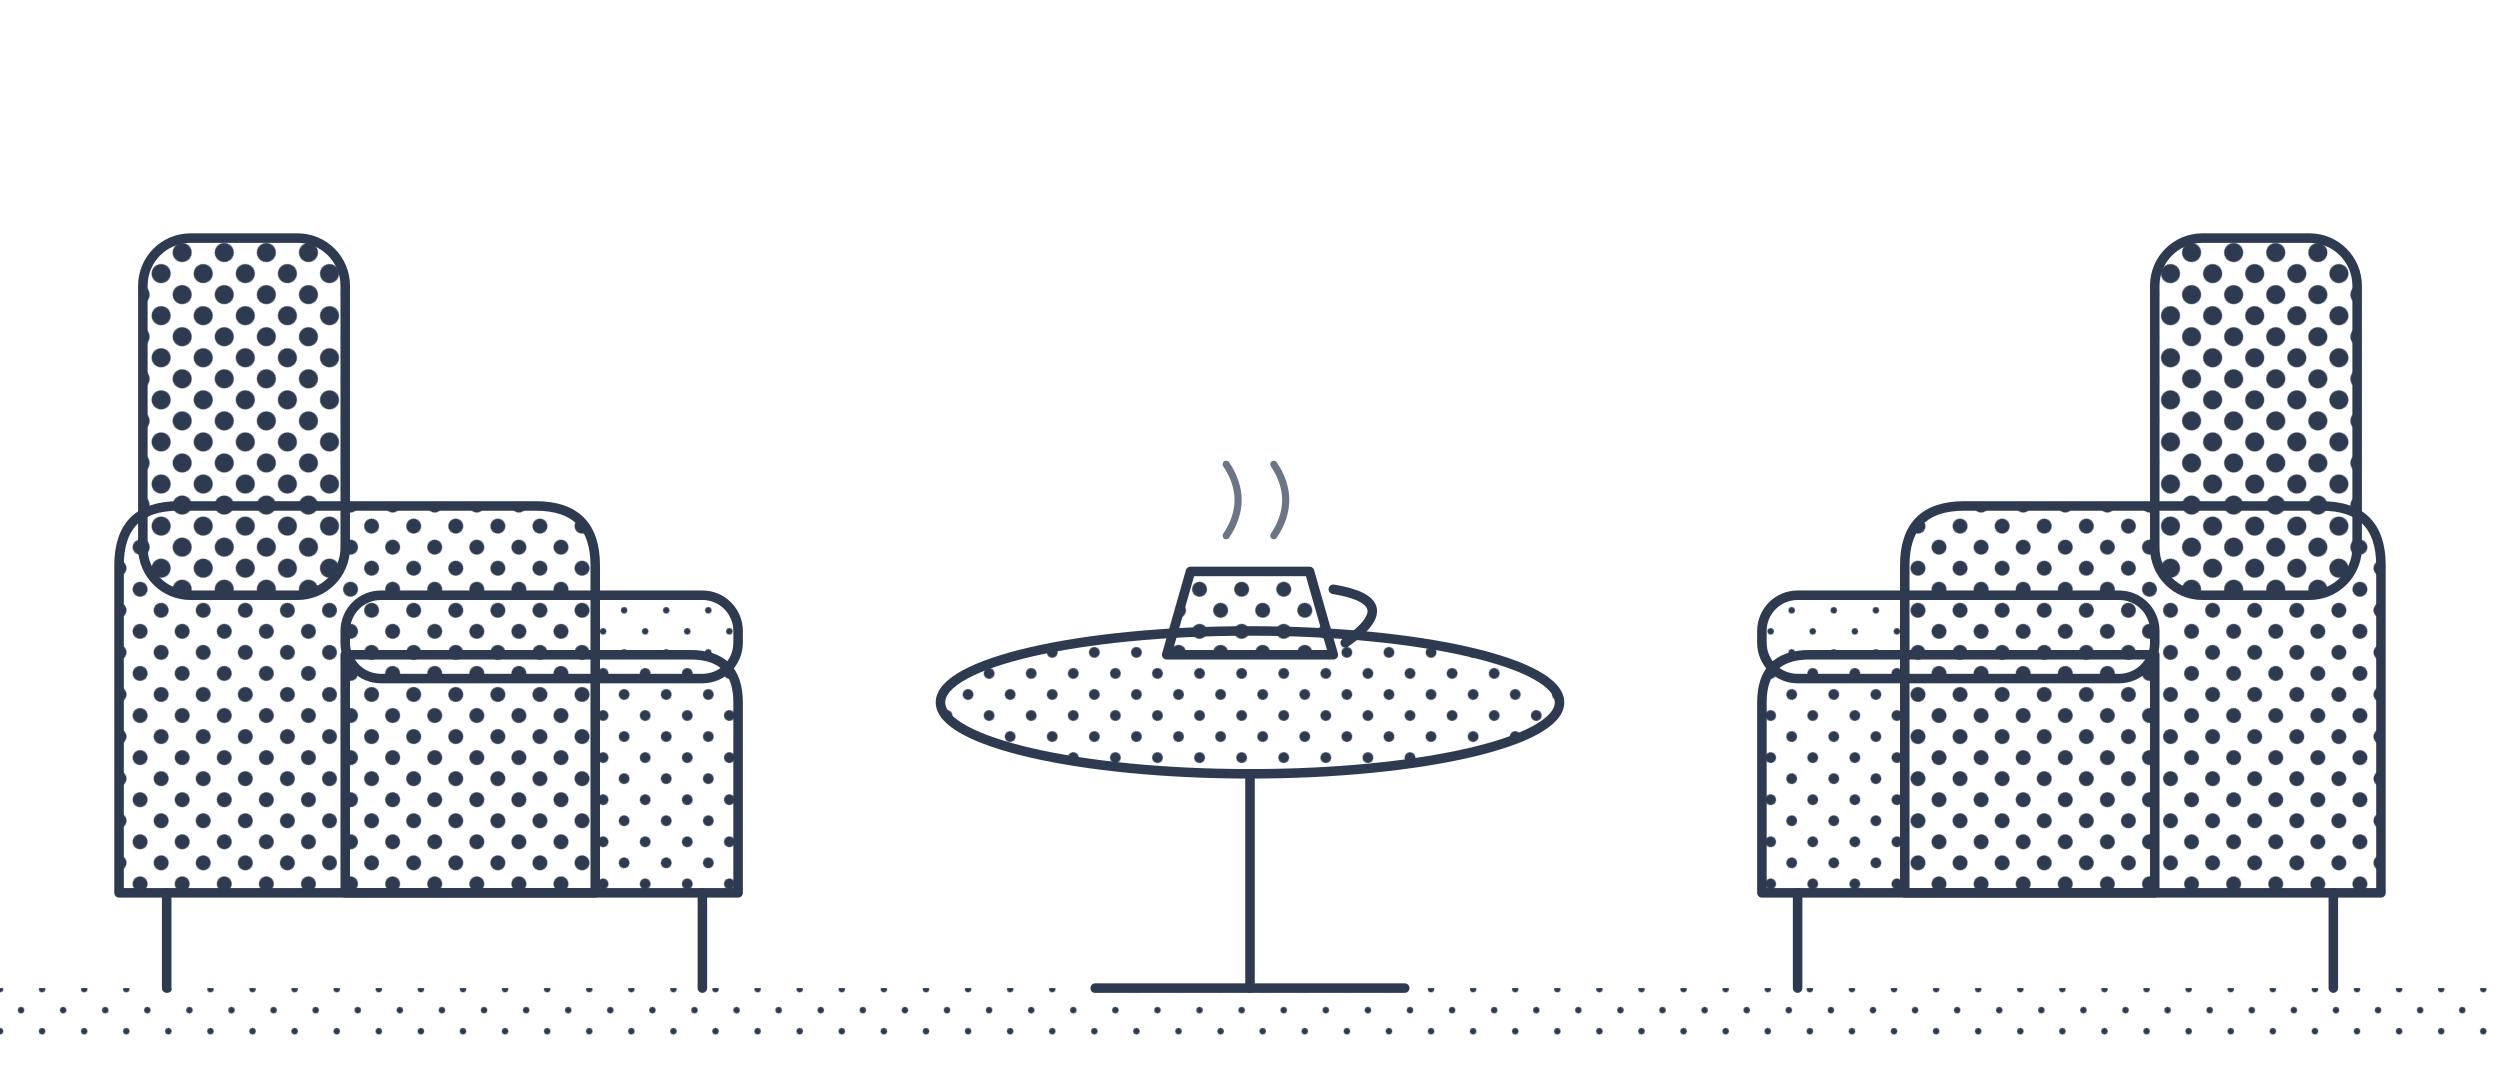
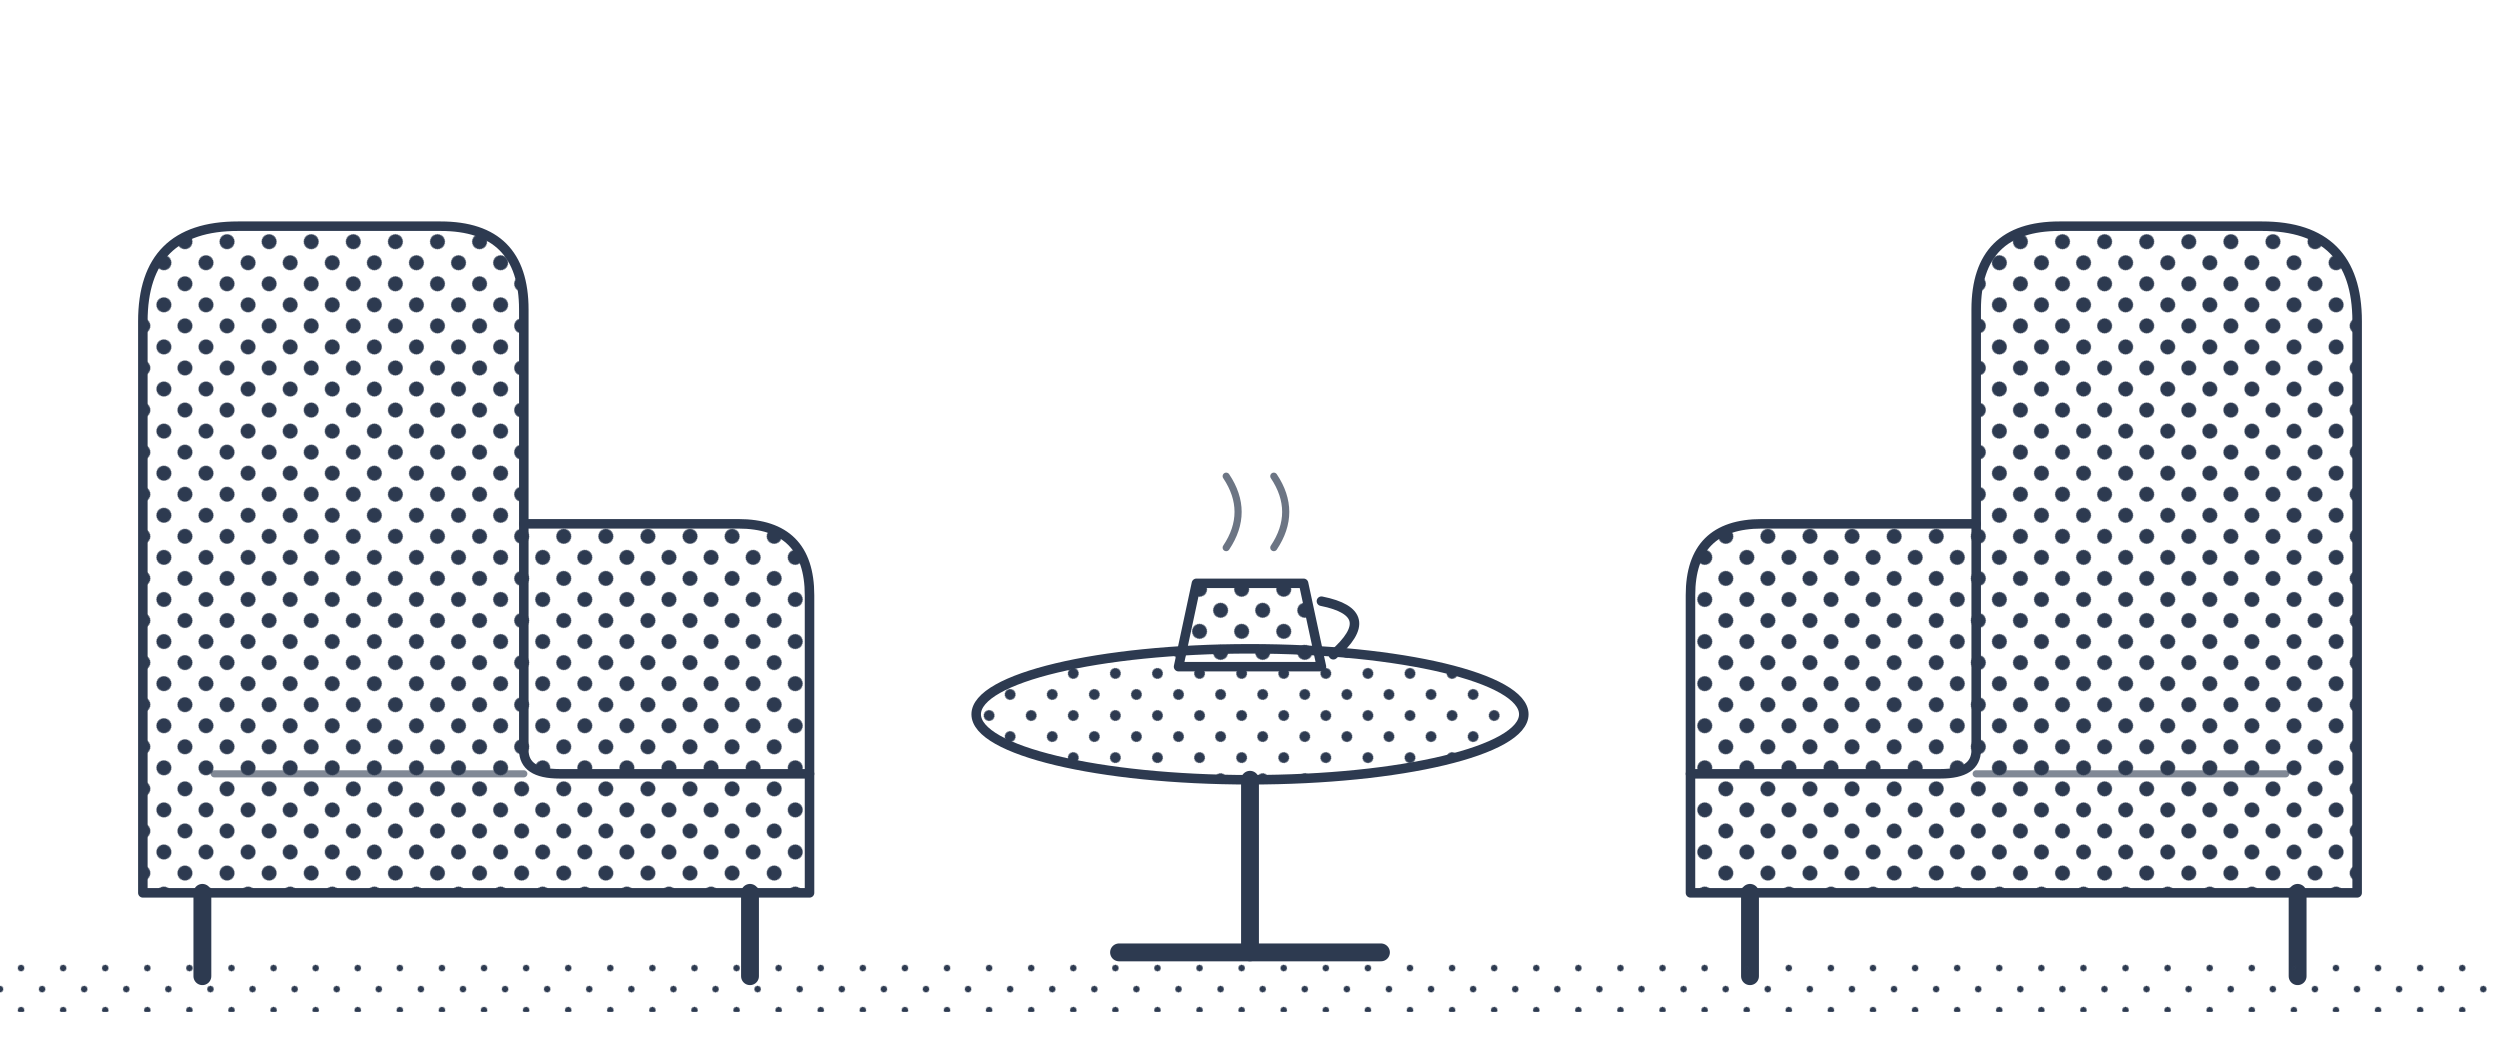
- <svg xmlns="http://www.w3.org/2000/svg" width="420" height="180" viewBox="0 0 420 180" color="#2d3a50">
+ <svg xmlns="http://www.w3.org/2000/svg" width="420" height="176" viewBox="0 0 420 176" color="#2d3a50">
  <defs>
    <pattern id="h1" width="5" height="5" patternUnits="userSpaceOnUse" patternTransform="rotate(45)">
      <circle cx="2.5" cy="2.5" r="0.55" fill="currentColor" />
    </pattern>
    <pattern id="h2" width="5" height="5" patternUnits="userSpaceOnUse" patternTransform="rotate(45)">
      <circle cx="2.5" cy="2.5" r="0.9" fill="currentColor" />
    </pattern>
    <pattern id="h3" width="5" height="5" patternUnits="userSpaceOnUse" patternTransform="rotate(45)">
      <circle cx="2.5" cy="2.5" r="1.25" fill="currentColor" />
    </pattern>
    <pattern id="h4" width="5" height="5" patternUnits="userSpaceOnUse" patternTransform="rotate(45)">
      <circle cx="2.5" cy="2.5" r="1.6" fill="currentColor" />
    </pattern>
    <pattern id="h5" width="5" height="5" patternUnits="userSpaceOnUse" patternTransform="rotate(45)">
      <circle cx="2.5" cy="2.5" r="2.0" fill="currentColor" />
    </pattern>
  </defs>
-   <g transform="translate(20,0) scale(1,1)">
-     <path d="M0,150 L0,95 Q0,85 10,85 L70,85 Q80,85 80,95 L80,150 Z" fill="url(#h3)" />
-     <path d="M0,150 L0,95 Q0,85 10,85 L70,85 Q80,85 80,95 L80,150 Z" fill="none" stroke="currentColor" stroke-width="1.6" stroke-linecap="round" stroke-linejoin="round" />
-     <rect x="4" y="40" width="34" height="60" rx="8" fill="url(#h4)" />
-     <rect x="4" y="40" width="34" height="60" rx="8" fill="none" stroke="currentColor" stroke-width="1.6" stroke-linecap="round" stroke-linejoin="round" />
-     <path d="M38,110 L96,110 Q104,110 104,118 L104,150 L38,150 Z" fill="url(#h2)" />
-     <path d="M38,110 L96,110 Q104,110 104,118 L104,150 L38,150 Z" fill="none" stroke="currentColor" stroke-width="1.6" stroke-linecap="round" stroke-linejoin="round" />
-     <rect x="38" y="100" width="66" height="14" rx="6" fill="url(#h1)" />
-     <rect x="38" y="100" width="66" height="14" rx="6" fill="none" stroke="currentColor" stroke-width="1.6" stroke-linecap="round" stroke-linejoin="round" />
-     <line x1="8" y1="150" x2="8" y2="166" fill="none" stroke="currentColor" stroke-width="1.6" stroke-linecap="round" stroke-linejoin="round" />
-     <line x1="98" y1="150" x2="98" y2="166" fill="none" stroke="currentColor" stroke-width="1.6" stroke-linecap="round" stroke-linejoin="round" />
+   <g transform="translate(24,30) scale(1.0,1.0)">
+     <path d="M0,120 L0,24 Q0,8 16,8 L50,8 Q64,8 64,22 L64,58 L100,58 Q112,58 112,70 L112,120 Z" fill="url(#h3)" />
+     <path d="M0,120 L0,24 Q0,8 16,8 L50,8 Q64,8 64,22 L64,58 L100,58 Q112,58 112,70 L112,120 Z" fill="none" stroke="currentColor" stroke-width="1.6" stroke-linecap="round" stroke-linejoin="round" />
+     <path d="M64,58 L64,96 Q64,100 70,100 L112,100" fill="none" stroke="currentColor" stroke-width="1.6" stroke-linecap="round" stroke-linejoin="round" />
+     <path d="M12,100 L64,100" fill="none" stroke="currentColor" stroke-width="1.2" stroke-linecap="round" stroke-linejoin="round" opacity=".6" />
+     <line x1="10" y1="120" x2="10" y2="134" fill="none" stroke="currentColor" stroke-width="3" stroke-linecap="round" stroke-linejoin="round" />
+     <line x1="102" y1="120" x2="102" y2="134" fill="none" stroke="currentColor" stroke-width="3" stroke-linecap="round" stroke-linejoin="round" />
  </g>
-   <g transform="translate(400,0) scale(-1,1)">
-     <path d="M0,150 L0,95 Q0,85 10,85 L70,85 Q80,85 80,95 L80,150 Z" fill="url(#h3)" />
-     <path d="M0,150 L0,95 Q0,85 10,85 L70,85 Q80,85 80,95 L80,150 Z" fill="none" stroke="currentColor" stroke-width="1.6" stroke-linecap="round" stroke-linejoin="round" />
-     <rect x="4" y="40" width="34" height="60" rx="8" fill="url(#h4)" />
-     <rect x="4" y="40" width="34" height="60" rx="8" fill="none" stroke="currentColor" stroke-width="1.6" stroke-linecap="round" stroke-linejoin="round" />
-     <path d="M38,110 L96,110 Q104,110 104,118 L104,150 L38,150 Z" fill="url(#h2)" />
-     <path d="M38,110 L96,110 Q104,110 104,118 L104,150 L38,150 Z" fill="none" stroke="currentColor" stroke-width="1.6" stroke-linecap="round" stroke-linejoin="round" />
-     <rect x="38" y="100" width="66" height="14" rx="6" fill="url(#h1)" />
-     <rect x="38" y="100" width="66" height="14" rx="6" fill="none" stroke="currentColor" stroke-width="1.6" stroke-linecap="round" stroke-linejoin="round" />
-     <line x1="8" y1="150" x2="8" y2="166" fill="none" stroke="currentColor" stroke-width="1.6" stroke-linecap="round" stroke-linejoin="round" />
-     <line x1="98" y1="150" x2="98" y2="166" fill="none" stroke="currentColor" stroke-width="1.6" stroke-linecap="round" stroke-linejoin="round" />
+   <g transform="translate(396,30) scale(-1.0,1.0)">
+     <path d="M0,120 L0,24 Q0,8 16,8 L50,8 Q64,8 64,22 L64,58 L100,58 Q112,58 112,70 L112,120 Z" fill="url(#h3)" />
+     <path d="M0,120 L0,24 Q0,8 16,8 L50,8 Q64,8 64,22 L64,58 L100,58 Q112,58 112,70 L112,120 Z" fill="none" stroke="currentColor" stroke-width="1.6" stroke-linecap="round" stroke-linejoin="round" />
+     <path d="M64,58 L64,96 Q64,100 70,100 L112,100" fill="none" stroke="currentColor" stroke-width="1.6" stroke-linecap="round" stroke-linejoin="round" />
+     <path d="M12,100 L64,100" fill="none" stroke="currentColor" stroke-width="1.2" stroke-linecap="round" stroke-linejoin="round" opacity=".6" />
+     <line x1="10" y1="120" x2="10" y2="134" fill="none" stroke="currentColor" stroke-width="3" stroke-linecap="round" stroke-linejoin="round" />
+     <line x1="102" y1="120" x2="102" y2="134" fill="none" stroke="currentColor" stroke-width="3" stroke-linecap="round" stroke-linejoin="round" />
  </g>
-   <ellipse cx="210" cy="118" rx="52" ry="12" fill="url(#h2)" />
-   <ellipse cx="210" cy="118" rx="52" ry="12" fill="none" stroke="currentColor" stroke-width="1.6" stroke-linecap="round" stroke-linejoin="round" />
-   <line x1="210" y1="130" x2="210" y2="166" fill="none" stroke="currentColor" stroke-width="1.6" stroke-linecap="round" stroke-linejoin="round" />
-   <path d="M184,166 L236,166" fill="none" stroke="currentColor" stroke-width="1.6" stroke-linecap="round" stroke-linejoin="round" />
-   <path d="M196,110 L200,96 L220,96 L224,110 Z" fill="url(#h3)" />
-   <path d="M196,110 L200,96 L220,96 L224,110 Z" fill="none" stroke="currentColor" stroke-width="1.6" stroke-linecap="round" stroke-linejoin="round" />
-   <path d="M224,99 Q236,101 226,108" fill="none" stroke="currentColor" stroke-width="1.6" stroke-linecap="round" stroke-linejoin="round" />
-   <path d="M206,90 q4,-6 0,-12 M214,90 q4,-6 0,-12" fill="none" stroke="currentColor" stroke-width="1.2" stroke-linecap="round" stroke-linejoin="round" opacity=".7" />
-   <rect x="0" y="166" width="420" height="10" fill="url(#h1)" />
+   <ellipse cx="210" cy="120" rx="46" ry="11" fill="url(#h2)" />
+   <ellipse cx="210" cy="120" rx="46" ry="11" fill="none" stroke="currentColor" stroke-width="1.6" stroke-linecap="round" stroke-linejoin="round" />
+   <line x1="210" y1="131" x2="210" y2="160" fill="none" stroke="currentColor" stroke-width="3" stroke-linecap="round" stroke-linejoin="round" />
+   <path d="M188,160 L232,160" fill="none" stroke="currentColor" stroke-width="3" stroke-linecap="round" stroke-linejoin="round" />
+   <path d="M198,112 L201,98 L219,98 L222,112 Z" fill="url(#h3)" />
+   <path d="M198,112 L201,98 L219,98 L222,112 Z" fill="none" stroke="currentColor" stroke-width="1.6" stroke-linecap="round" stroke-linejoin="round" />
+   <path d="M222,101 Q232,103 224,110" fill="none" stroke="currentColor" stroke-width="1.6" stroke-linecap="round" stroke-linejoin="round" />
+   <path d="M206,92 q4,-6 0,-12 M214,92 q4,-6 0,-12" fill="none" stroke="currentColor" stroke-width="1.2" stroke-linecap="round" stroke-linejoin="round" opacity=".7" />
+   <rect x="0" y="160" width="420" height="10" fill="url(#h1)" />
</svg>
